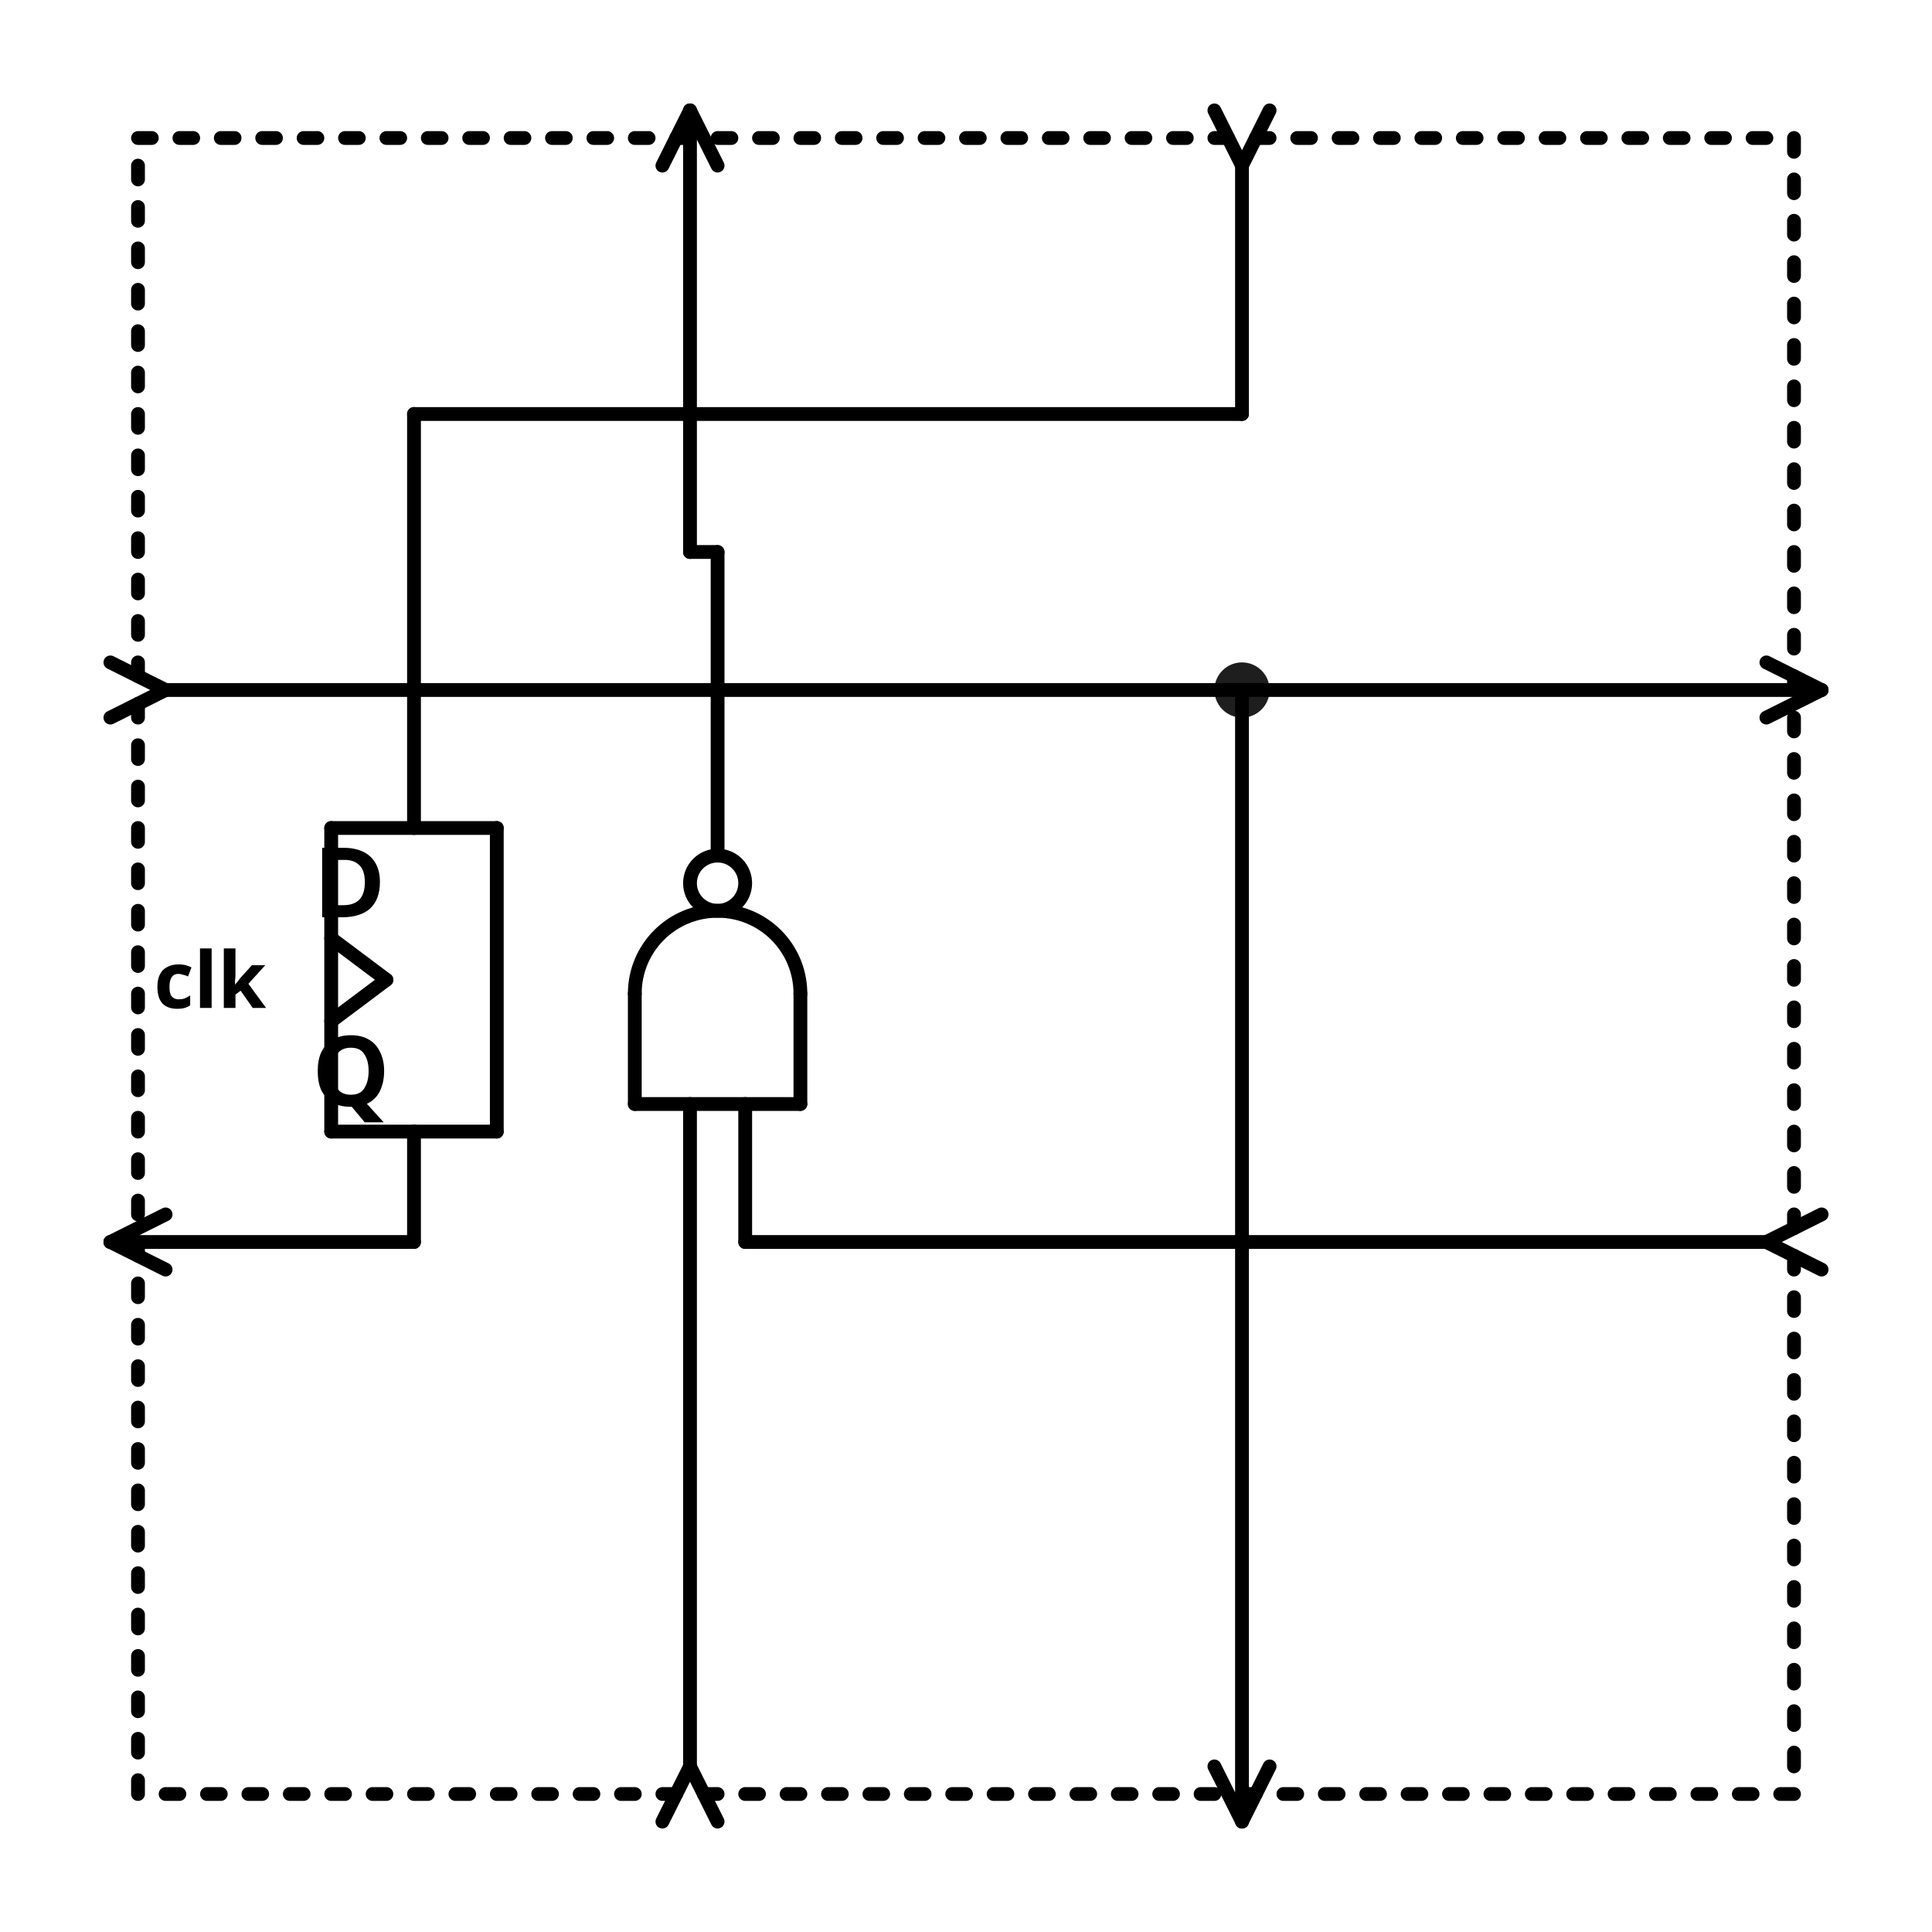
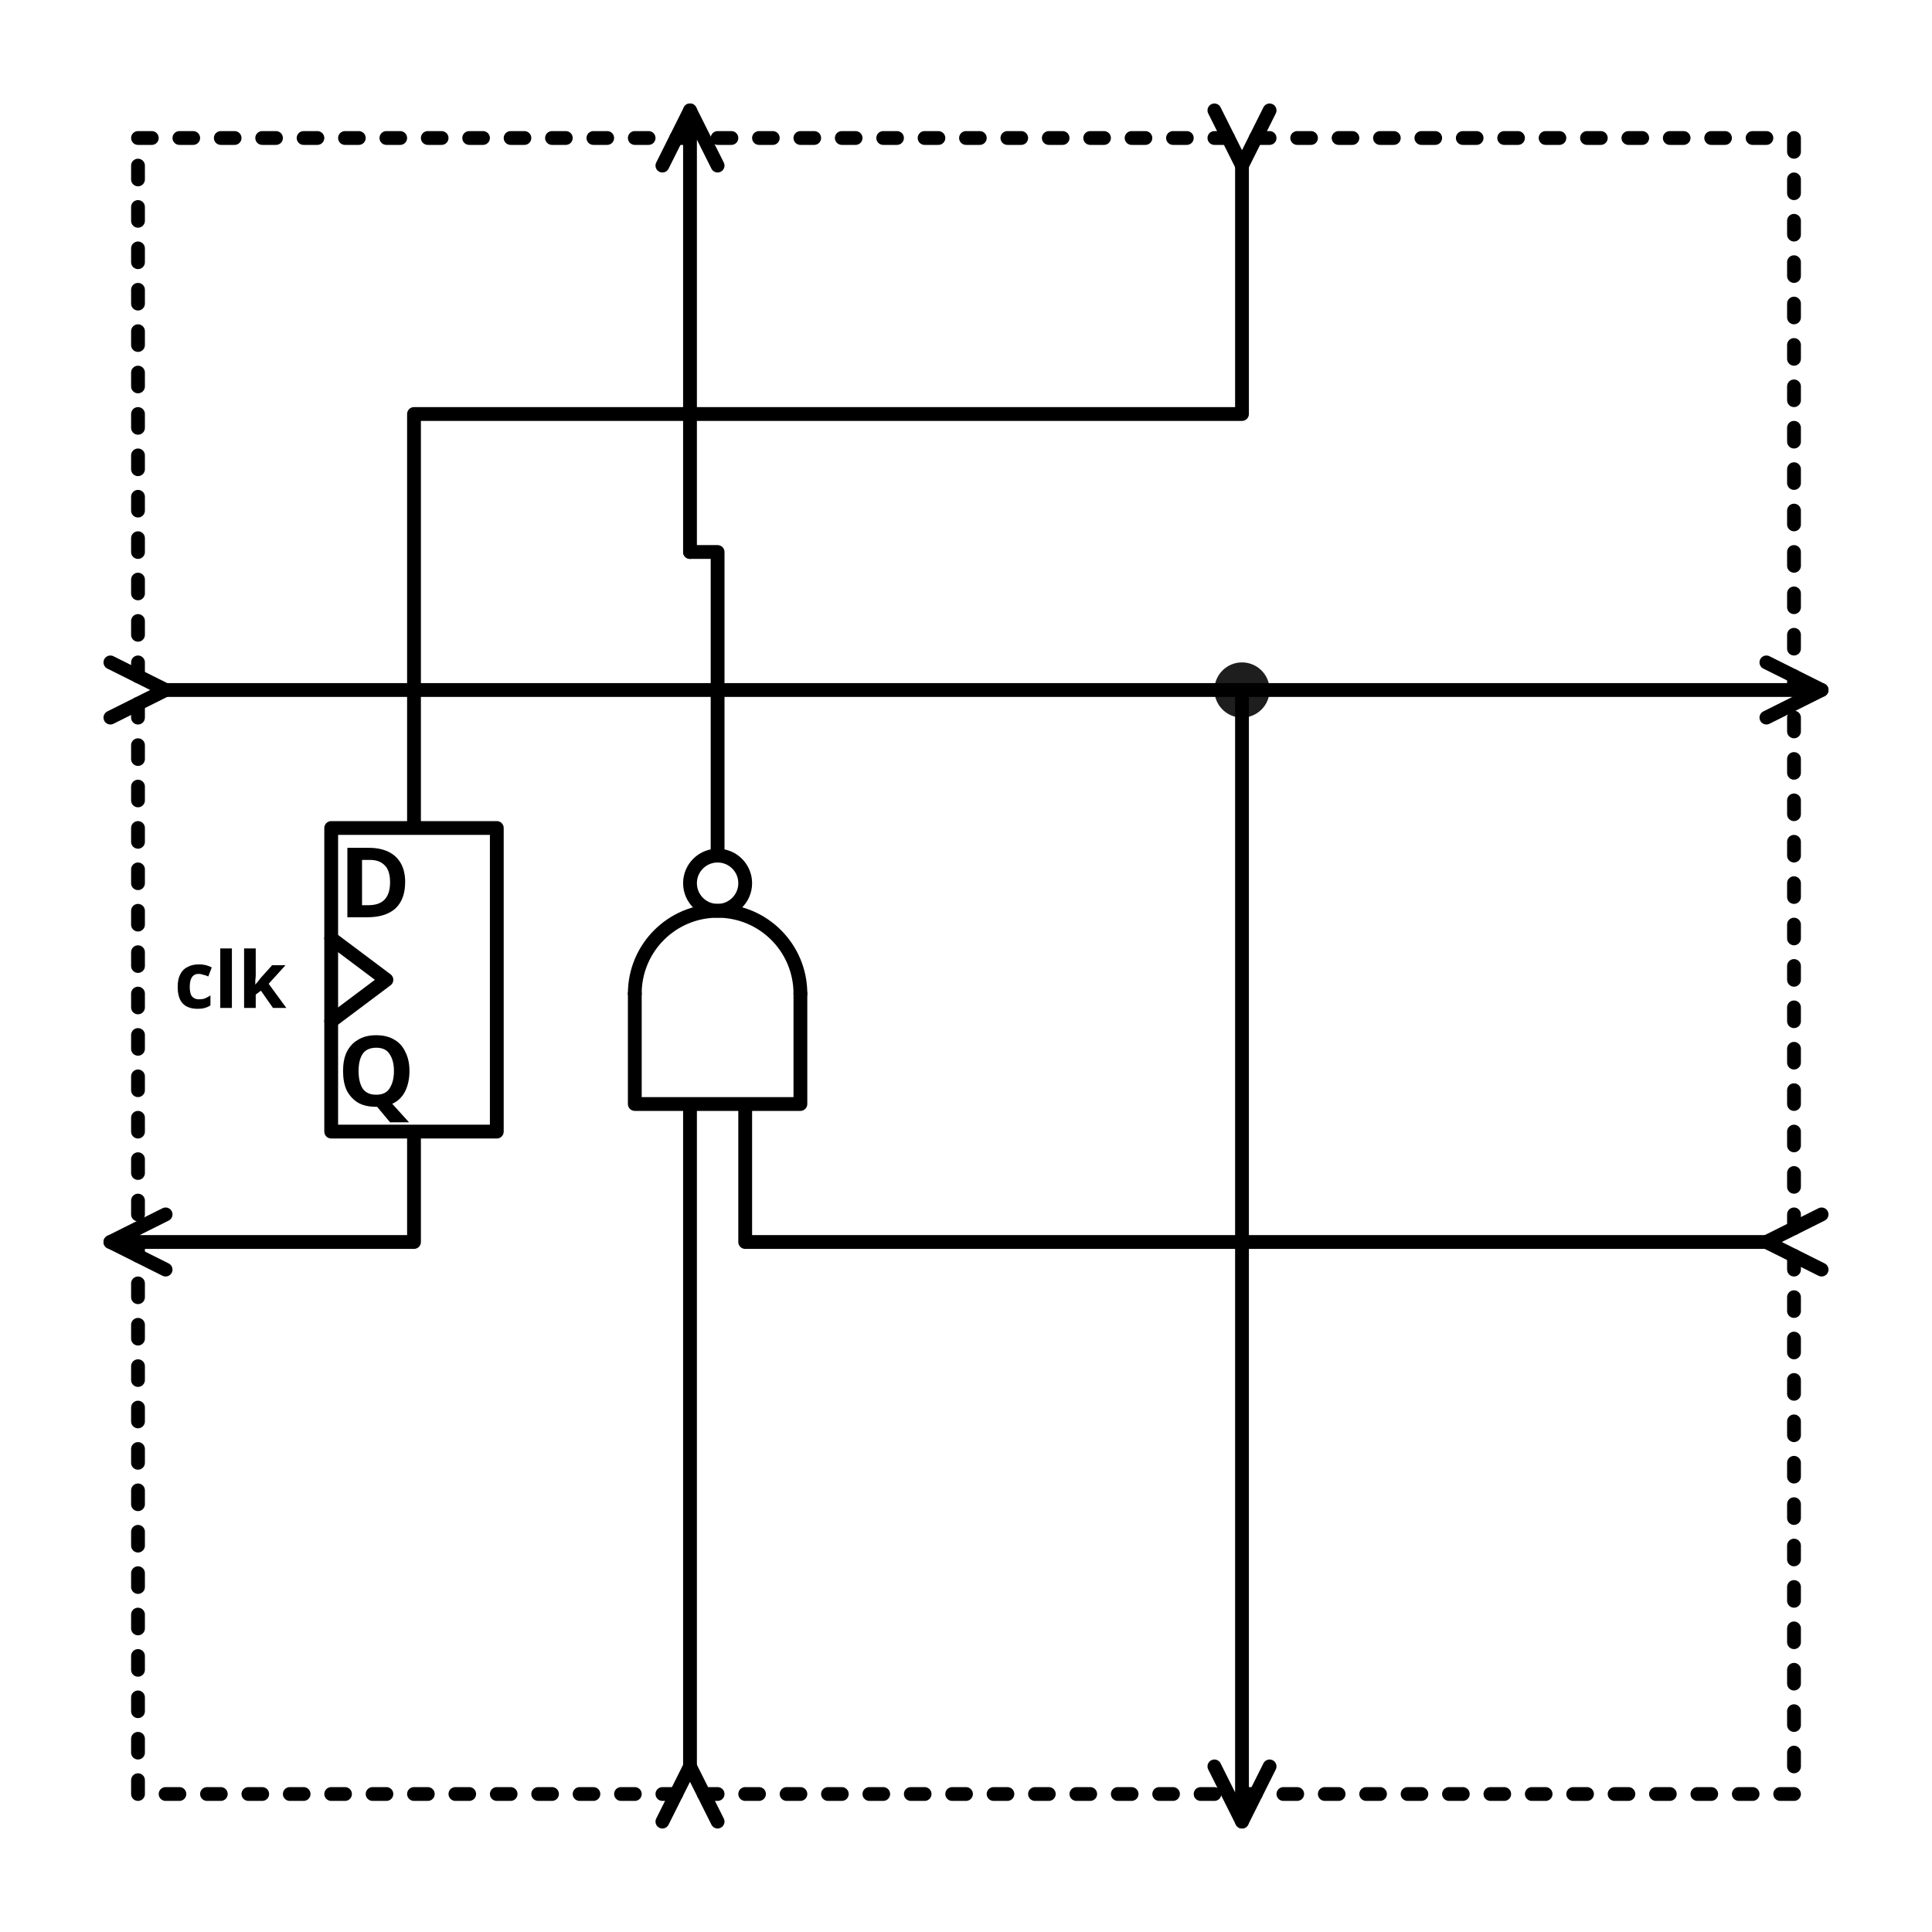
- <svg xmlns="http://www.w3.org/2000/svg" width="70mm" height="70mm" viewBox="0 0 70 70" version="1.1" id="svg5">
-   <defs id="defs2">
-     <marker style="overflow:visible" id="marker4572" refX="0" refY="0" orient="auto">
-       <path transform="scale(0.8)" style="fill:context-stroke;fill-rule:evenodd;stroke:context-stroke;stroke-width:1pt" d="M 5.77,0 -2.88,5 V -5 Z" id="path4570" />
-     </marker>
-     <marker style="overflow:visible" id="EmptyTriangleOutL" refX="0" refY="0" orient="auto">
-       <path transform="matrix(0.8,0,0,0.8,-4.8,0)" style="fill:context-fill;fill-rule:evenodd;stroke:context-stroke;stroke-width:1pt" d="M 5.77,0 -2.88,5 V -5 Z" id="path1290" />
-     </marker>
-     <marker style="overflow:visible" id="marker4507" refX="0" refY="0" orient="auto">
-       <path transform="scale(0.8)" style="fill:context-stroke;fill-rule:evenodd;stroke:context-stroke;stroke-width:1pt" d="M 5.77,0 -2.88,5 V -5 Z" id="path4505" />
-     </marker>
-     <marker style="overflow:visible" id="marker2183" refX="0" refY="0" orient="auto">
-       <path transform="scale(0.8)" style="fill:context-stroke;fill-rule:evenodd;stroke:context-stroke;stroke-width:1pt" d="M 5.77,0 -2.88,5 V -5 Z" id="path2181" />
-     </marker>
-     <marker style="overflow:visible" id="marker2173" refX="0" refY="0" orient="auto">
-       <path transform="scale(0.8)" style="fill:context-stroke;fill-rule:evenodd;stroke:context-stroke;stroke-width:1pt" d="M 5.77,0 -2.88,5 V -5 Z" id="path2171" />
-     </marker>
-     <marker style="overflow:visible" id="marker2144" refX="0" refY="0" orient="auto">
-       <path transform="scale(0.8)" style="fill:context-stroke;fill-rule:evenodd;stroke:context-stroke;stroke-width:1pt" d="M 5.77,0 -2.88,5 V -5 Z" id="path2142" />
-     </marker>
-     <marker style="overflow:visible" id="TriangleOutM" refX="0" refY="0" orient="auto">
-       <path transform="scale(0.4)" style="fill:context-stroke;fill-rule:evenodd;stroke:context-stroke;stroke-width:1pt" d="M 5.77,0 -2.88,5 V -5 Z" id="path1275" />
-     </marker>
-     <marker style="overflow:visible" id="marker2126" refX="0" refY="0" orient="auto">
-       <path transform="scale(-0.6)" d="M 8.719,4.034 -2.207,0.016 8.719,-4.002 c -1.745,2.372 -1.735,5.617 -6e-7,8.035 z" style="fill:context-stroke;fill-rule:evenodd;stroke:context-stroke;stroke-width:0.625;stroke-linejoin:round" id="path2124" />
-     </marker>
-     <marker style="overflow:visible" id="TriangleOutL" refX="0" refY="0" orient="auto">
-       <path transform="scale(0.8)" style="fill:context-stroke;fill-rule:evenodd;stroke:context-stroke;stroke-width:1pt" d="M 5.77,0 -2.88,5 V -5 Z" id="path1272" />
-     </marker>
-     <marker style="overflow:visible" id="Arrow2Send" refX="0" refY="0" orient="auto">
-       <path transform="matrix(-0.3,0,0,-0.3,0.69,0)" d="M 8.719,4.034 -2.207,0.016 8.719,-4.002 c -1.745,2.372 -1.735,5.617 -6e-7,8.035 z" style="fill:context-stroke;fill-rule:evenodd;stroke:context-stroke;stroke-width:0.625;stroke-linejoin:round" id="path1163" />
-     </marker>
-     <marker style="overflow:visible" id="Arrow2Mend" refX="0" refY="0" orient="auto">
-       <path transform="scale(-0.6)" d="M 8.719,4.034 -2.207,0.016 8.719,-4.002 c -1.745,2.372 -1.735,5.617 -6e-7,8.035 z" style="fill:context-stroke;fill-rule:evenodd;stroke:context-stroke;stroke-width:0.625;stroke-linejoin:round" id="path1157" />
-     </marker>
-     <marker style="overflow:visible" id="marker2092" refX="0" refY="0" orient="auto">
-       <path transform="matrix(-0.8,0,0,-0.8,-10,0)" style="fill:context-stroke;fill-rule:evenodd;stroke:context-stroke;stroke-width:1pt" d="M 0,0 5,-5 -12.5,0 5,5 Z" id="path2090" />
-     </marker>
-     <marker style="overflow:visible" id="marker2082" refX="0" refY="0" orient="auto">
-       <path transform="matrix(-0.4,0,0,-0.4,-4,0)" style="fill:context-stroke;fill-rule:evenodd;stroke:context-stroke;stroke-width:1pt" d="M 0,0 5,-5 -12.5,0 5,5 Z" id="path2080" />
-     </marker>
-     <marker style="overflow:visible" id="Arrow1Mend" refX="0" refY="0" orient="auto">
-       <path transform="matrix(-0.4,0,0,-0.4,-4,0)" style="fill:context-stroke;fill-rule:evenodd;stroke:context-stroke;stroke-width:1pt" d="M 0,0 5,-5 -12.5,0 5,5 Z" id="path1139" />
-     </marker>
-     <marker style="overflow:visible" id="Arrow2Lend" refX="0" refY="0" orient="auto">
-       <path transform="matrix(-1.1,0,0,-1.1,-1.1,0)" d="M 8.719,4.034 -2.207,0.016 8.719,-4.002 c -1.745,2.372 -1.735,5.617 -6e-7,8.035 z" style="fill:context-stroke;fill-rule:evenodd;stroke:context-stroke;stroke-width:0.625;stroke-linejoin:round" id="path1151" />
-     </marker>
-     <marker style="overflow:visible" id="Arrow1Lend" refX="0" refY="0" orient="auto">
-       <path transform="matrix(-0.8,0,0,-0.8,-10,0)" style="fill:context-stroke;fill-rule:evenodd;stroke:context-stroke;stroke-width:1pt" d="M 0,0 5,-5 -12.5,0 5,5 Z" id="path1133" />
-     </marker>
-   </defs>
-   <g id="layer1">
-     <rect style="fill:none;fill-opacity:0.88;stroke:#000000;stroke-width:0.5;stroke-linecap:round;stroke-linejoin:round;stroke-miterlimit:4;stroke-dasharray:0.5, 1;stroke-dashoffset:0" id="rect846" width="60" height="60" x="5" y="5" />
-     <path style="fill:none;stroke:#000000;stroke-width:0.5;stroke-linecap:round;stroke-linejoin:round;stroke-miterlimit:4;stroke-dasharray:none;stroke-opacity:1" d="M 6,25 H 66" id="path1033" />
-     <path style="fill:none;stroke:#000000;stroke-width:0.5;stroke-linecap:round;stroke-linejoin:round;stroke-miterlimit:4;stroke-dasharray:none;stroke-opacity:1" d="M 45,25 V 66" id="path1486" />
-     <circle style="fill:#000000;fill-opacity:0.88;stroke:none;stroke-width:0.5;stroke-linecap:round;stroke-linejoin:round;stroke-miterlimit:4;stroke-dasharray:none" id="path1685" cx="45" cy="25" r="1" />
-     <path style="fill:none;stroke:#000000;stroke-width:0.5;stroke-linecap:round;stroke-linejoin:round;stroke-miterlimit:4;stroke-dasharray:none;stroke-opacity:1" d="M 64,45 H 27" id="path2417" />
-     <path style="fill:none;stroke:#000000;stroke-width:0.5;stroke-linecap:round;stroke-linejoin:round;stroke-miterlimit:4;stroke-dasharray:none;stroke-opacity:1" d="M 25,64 V 40" id="path2705" />
-     <path style="fill:none;stroke:#000000;stroke-width:0.5;stroke-linecap:round;stroke-linejoin:round;stroke-miterlimit:4;stroke-dasharray:none;stroke-opacity:1" d="M 25,20 H 26" id="path2844" />
-     <path style="fill:none;stroke:#000000;stroke-width:0.5;stroke-linecap:round;stroke-linejoin:round;stroke-miterlimit:4;stroke-dasharray:none;stroke-opacity:1" d="M 26,31 26,20" id="path2945" />
-     <path style="fill:none;stroke:#000000;stroke-width:0.5;stroke-linecap:round;stroke-linejoin:round;stroke-miterlimit:4;stroke-dasharray:none;stroke-opacity:1" d="M 27,45 V 40" id="path3217" />
-     <path style="fill:none;stroke:#000000;stroke-width:0.5;stroke-linecap:round;stroke-linejoin:round;stroke-miterlimit:4;stroke-dasharray:none;stroke-opacity:1" d="m 29,40 h -6" id="path3497" />
-     <path style="fill:none;stroke:#000000;stroke-width:0.5;stroke-linecap:round;stroke-linejoin:round;stroke-miterlimit:4;stroke-dasharray:none;stroke-opacity:1" d="M 23,36 23,40" id="path3674" />
-     <path style="fill:none;stroke:#000000;stroke-width:0.5;stroke-linecap:round;stroke-linejoin:round;stroke-miterlimit:4;stroke-dasharray:none;stroke-opacity:1" d="M 29,36 V 40" id="path3775" />
-     <path style="fill:none;fill-opacity:0.88;stroke:#000000;stroke-width:0.5;stroke-linecap:round;stroke-linejoin:round;stroke-miterlimit:4;stroke-dasharray:none;stroke-dashoffset:0" id="path3841" d="m 23,36 a 3,3 0 0 1 3,-3 A 3,3 0 0 1 29,36" />
-     <ellipse style="fill:none;fill-opacity:0.88;stroke:#000000;stroke-width:0.5;stroke-linecap:round;stroke-linejoin:round;stroke-miterlimit:4;stroke-dasharray:none;stroke-dashoffset:0" id="path4148" cx="26" cy="32" rx="1" ry="1" />
-     <path style="fill:none;stroke:#000000;stroke-width:0.5;stroke-linecap:round;stroke-linejoin:round;stroke-miterlimit:4;stroke-dasharray:none;stroke-opacity:1" d="M 25,20 V 4" id="path4252" />
-     <path style="fill:none;stroke:#000000;stroke-width:0.5;stroke-linecap:round;stroke-linejoin:round;stroke-miterlimit:4;stroke-dasharray:none;stroke-opacity:1" d="m 45,6 v 9" id="path5545" />
-     <path style="fill:none;stroke:#000000;stroke-width:0.5;stroke-linecap:round;stroke-linejoin:round;stroke-miterlimit:4;stroke-dasharray:none;stroke-opacity:1" d="m 45,15 h -30" id="path5798" />
-     <path style="fill:none;stroke:#000000;stroke-width:0.5;stroke-linecap:round;stroke-linejoin:round;stroke-miterlimit:4;stroke-dasharray:none;stroke-opacity:1" d="m 15,30 v -15" id="path6047" />
-     <path style="fill:none;stroke:#000000;stroke-width:0.5;stroke-linecap:round;stroke-linejoin:round;stroke-miterlimit:4;stroke-dasharray:none;stroke-opacity:1" d="m 15,45 v -4" id="path6049" />
-     <path style="fill:none;stroke:#000000;stroke-width:0.5;stroke-linecap:round;stroke-linejoin:round;stroke-miterlimit:4;stroke-dasharray:none;stroke-opacity:1" d="M 15,45 H 4" id="path6241" />
-     <path style="fill:none;stroke:#000000;stroke-width:0.5;stroke-linecap:round;stroke-linejoin:round;stroke-miterlimit:4;stroke-dasharray:none;stroke-opacity:1" d="m 18,41 h -6" id="path7656" />
-     <path style="fill:none;stroke:#000000;stroke-width:0.5;stroke-linecap:round;stroke-linejoin:round;stroke-miterlimit:4;stroke-dasharray:none;stroke-opacity:1" d="m 12,30 v 11" id="path7658" />
-     <path style="fill:none;stroke:#000000;stroke-width:0.5;stroke-linecap:round;stroke-linejoin:round;stroke-miterlimit:4;stroke-dasharray:none;stroke-opacity:1" d="m 18,30 v 11" id="path7660" />
-     <path style="fill:none;stroke:#000000;stroke-width:0.5;stroke-linecap:round;stroke-linejoin:round;stroke-miterlimit:4;stroke-dasharray:none;stroke-opacity:1" d="m 18,30 h -6" id="path7985" />
-     <text xml:space="preserve" style="font-style:normal;font-weight:normal;font-size:3.528px;line-height:1.25;font-family:sans-serif;text-align:center;letter-spacing:0px;word-spacing:0px;text-anchor:middle;fill:#000000;fill-opacity:1;stroke:none;stroke-width:0.265" x="14.956" y="33.232" id="text9267">
-       <tspan id="tspan9265" style="font-style:normal;font-variant:normal;font-weight:bold;font-stretch:normal;font-size:3.528px;font-family:sans-serif;-inkscape-font-specification:'sans-serif Bold';text-align:center;text-anchor:middle;stroke-width:0.265" x="14.956" y="33.232">D</tspan>
-     </text>
-     <text xml:space="preserve" style="font-style:normal;font-weight:normal;font-size:3.528px;line-height:1.25;font-family:sans-serif;text-align:center;letter-spacing:0px;word-spacing:0px;text-anchor:middle;fill:#000000;fill-opacity:1;stroke:none;stroke-width:0.265" x="15.005" y="40.069" id="text12365">
-       <tspan id="tspan12363" style="font-style:normal;font-variant:normal;font-weight:bold;font-stretch:normal;font-size:3.528px;font-family:sans-serif;-inkscape-font-specification:'sans-serif Bold';text-align:center;text-anchor:middle;stroke-width:0.265" x="15.005" y="40.069">Q</tspan>
-     </text>
-     <path style="fill:none;stroke:#000000;stroke-width:0.5;stroke-linecap:round;stroke-linejoin:round;stroke-miterlimit:4;stroke-dasharray:none;stroke-opacity:1" d="m 12,34 2,1.5" id="path14776" />
-     <path style="fill:none;stroke:#000000;stroke-width:0.5;stroke-linecap:round;stroke-linejoin:round;stroke-miterlimit:4;stroke-dasharray:none;stroke-opacity:1" d="m 12,37 2,-1.5" id="path14873" />
-     <text xml:space="preserve" style="font-style:normal;font-weight:normal;font-size:2.822px;line-height:1.25;font-family:sans-serif;text-align:center;letter-spacing:0px;word-spacing:0px;text-anchor:middle;fill:#000000;fill-opacity:1;stroke:none;stroke-width:0.265" x="9.442" y="36.519" id="text15322">
-       <tspan id="tspan15320" style="font-style:normal;font-variant:normal;font-weight:bold;font-stretch:normal;font-size:2.822px;font-family:sans-serif;-inkscape-font-specification:'sans-serif Bold';text-align:center;text-anchor:middle;stroke-width:0.265" x="9.442" y="36.519">clk</tspan>
-     </text>
-     <path style="fill:none;stroke:#000000;stroke-width:0.5;stroke-linecap:round;stroke-linejoin:round;stroke-miterlimit:4;stroke-dasharray:none;stroke-opacity:1" d="M 24,6 25,4" id="path1068" />
-     <path style="fill:none;stroke:#000000;stroke-width:0.5;stroke-linecap:round;stroke-linejoin:round;stroke-miterlimit:4;stroke-dasharray:none;stroke-opacity:1" d="M 26,6 25,4" id="path1355" />
-     <path style="fill:none;stroke:#000000;stroke-width:0.5;stroke-linecap:round;stroke-linejoin:round;stroke-miterlimit:4;stroke-dasharray:none;stroke-opacity:1" d="M 45,6 46,4" id="path1614" />
-     <path style="fill:none;stroke:#000000;stroke-width:0.5;stroke-linecap:round;stroke-linejoin:round;stroke-miterlimit:4;stroke-dasharray:none;stroke-opacity:1" d="M 45,6 44,4" id="path1616" />
-     <path style="fill:none;stroke:#000000;stroke-width:0.5;stroke-linecap:round;stroke-linejoin:round;stroke-miterlimit:4;stroke-dasharray:none;stroke-opacity:1" d="M 24,66 25,64" id="path1618" />
-     <path style="fill:none;stroke:#000000;stroke-width:0.5;stroke-linecap:round;stroke-linejoin:round;stroke-miterlimit:4;stroke-dasharray:none;stroke-opacity:1" d="M 26,66 25,64" id="path1620" />
-     <path style="fill:none;stroke:#000000;stroke-width:0.5;stroke-linecap:round;stroke-linejoin:round;stroke-miterlimit:4;stroke-dasharray:none;stroke-opacity:1" d="M 45,66 46,64" id="path1622" />
-     <path style="fill:none;stroke:#000000;stroke-width:0.5;stroke-linecap:round;stroke-linejoin:round;stroke-miterlimit:4;stroke-dasharray:none;stroke-opacity:1" d="M 45,66 44,64" id="path1624" />
-     <path style="fill:none;stroke:#000000;stroke-width:0.5;stroke-linecap:round;stroke-linejoin:round;stroke-miterlimit:4;stroke-dasharray:none;stroke-opacity:1" d="M 4,26 6,25" id="path2055" />
-     <path style="fill:none;stroke:#000000;stroke-width:0.5;stroke-linecap:round;stroke-linejoin:round;stroke-miterlimit:4;stroke-dasharray:none;stroke-opacity:1" d="m 4,24 2,1" id="path2190" />
-     <path style="fill:none;stroke:#000000;stroke-width:0.5;stroke-linecap:round;stroke-linejoin:round;stroke-miterlimit:4;stroke-dasharray:none;stroke-opacity:1" d="M 4,45 6,44" id="path2447" />
-     <path style="fill:none;stroke:#000000;stroke-width:0.5;stroke-linecap:round;stroke-linejoin:round;stroke-miterlimit:4;stroke-dasharray:none;stroke-opacity:1" d="M 4,45 6,46" id="path2449" />
-     <path style="fill:none;stroke:#000000;stroke-width:0.5;stroke-linecap:round;stroke-linejoin:round;stroke-miterlimit:4;stroke-dasharray:none;stroke-opacity:1" d="M 64,26 66,25" id="path2664" />
-     <path style="fill:none;stroke:#000000;stroke-width:0.5;stroke-linecap:round;stroke-linejoin:round;stroke-miterlimit:4;stroke-dasharray:none;stroke-opacity:1" d="m 64,24 2,1" id="path2666" />
-     <path style="fill:none;stroke:#000000;stroke-width:0.5;stroke-linecap:round;stroke-linejoin:round;stroke-miterlimit:4;stroke-dasharray:none;stroke-opacity:1" d="M 64,45 66,44" id="path2668" />
-     <path style="fill:none;stroke:#000000;stroke-width:0.5;stroke-linecap:round;stroke-linejoin:round;stroke-miterlimit:4;stroke-dasharray:none;stroke-opacity:1" d="M 64,45 66,46" id="path2670" />
-   </g>
+ <svg xmlns="http://www.w3.org/2000/svg" width="70mm" height="70mm" viewBox="0 0 70 70">
+   <path d="M5 5h60v60H5z" style="fill:none;fill-opacity:.88;stroke:#000;stroke-width:.5;stroke-linecap:round;stroke-linejoin:round;stroke-miterlimit:4;stroke-dasharray:.5,1;stroke-dashoffset:0" />
+   <path d="M6 25h60M45 25v41" style="fill:none;stroke:#000;stroke-width:.5;stroke-linecap:round;stroke-linejoin:round;stroke-miterlimit:4;stroke-dasharray:none;stroke-opacity:1" />
+   <circle cx="45" cy="25" r="1" style="fill:#000;fill-opacity:.88;stroke:none;stroke-width:.5;stroke-linecap:round;stroke-linejoin:round;stroke-miterlimit:4;stroke-dasharray:none" />
+   <path d="M64 45H27M25 64V40M25 20h1M26 31V20M27 45v-5M29 40h-6M23 36v4M29 36v4" style="fill:none;stroke:#000;stroke-width:.5;stroke-linecap:round;stroke-linejoin:round;stroke-miterlimit:4;stroke-dasharray:none;stroke-opacity:1" />
+   <path d="M23 36a3 3 0 0 1 3-3 3 3 0 0 1 3 3" style="fill:none;fill-opacity:.88;stroke:#000;stroke-width:.5;stroke-linecap:round;stroke-linejoin:round;stroke-miterlimit:4;stroke-dasharray:none;stroke-dashoffset:0" />
+   <circle cx="26" cy="32" r="1" style="fill:none;fill-opacity:.88;stroke:#000;stroke-width:.5;stroke-linecap:round;stroke-linejoin:round;stroke-miterlimit:4;stroke-dasharray:none;stroke-dashoffset:0" />
+   <path d="M25 20V4M45 6v9M45 15H15M15 30V15M15 45v-4M15 45H4M18 41h-6M12 30v11M18 30v11M18 30h-6" style="fill:none;stroke:#000;stroke-width:.5;stroke-linecap:round;stroke-linejoin:round;stroke-miterlimit:4;stroke-dasharray:none;stroke-opacity:1" />
+   <text xml:space="preserve" x="14.956" y="33.232" style="font-style:normal;font-weight:400;font-size:3.528px;line-height:1.25;font-family:sans-serif;text-align:center;letter-spacing:0;word-spacing:0;text-anchor:middle;fill:#000;fill-opacity:1;stroke:none;stroke-width:.265">
+     <tspan x="14.956" y="33.232" style="font-style:normal;font-variant:normal;font-weight:700;font-stretch:normal;font-size:3.528px;font-family:sans-serif;-inkscape-font-specification:&quot;sans-serif Bold&quot;;text-align:center;text-anchor:middle;stroke-width:.265">D</tspan>
+   </text>
+   <text xml:space="preserve" x="15.005" y="40.069" style="font-style:normal;font-weight:400;font-size:3.528px;line-height:1.25;font-family:sans-serif;text-align:center;letter-spacing:0;word-spacing:0;text-anchor:middle;fill:#000;fill-opacity:1;stroke:none;stroke-width:.265">
+     <tspan x="15.005" y="40.069" style="font-style:normal;font-variant:normal;font-weight:700;font-stretch:normal;font-size:3.528px;font-family:sans-serif;-inkscape-font-specification:&quot;sans-serif Bold&quot;;text-align:center;text-anchor:middle;stroke-width:.265">Q</tspan>
+   </text>
+   <path d="m12 34 2 1.5M12 37l2-1.5" style="fill:none;stroke:#000;stroke-width:.5;stroke-linecap:round;stroke-linejoin:round;stroke-miterlimit:4;stroke-dasharray:none;stroke-opacity:1" />
+   <text xml:space="preserve" x="9.442" y="36.519" style="font-style:normal;font-weight:400;font-size:2.822px;line-height:1.25;font-family:sans-serif;text-align:center;letter-spacing:0;word-spacing:0;text-anchor:middle;fill:#000;fill-opacity:1;stroke:none;stroke-width:.265">
+     <tspan x="9.442" y="36.519" style="font-style:normal;font-variant:normal;font-weight:700;font-stretch:normal;font-size:2.822px;font-family:sans-serif;-inkscape-font-specification:&quot;sans-serif Bold&quot;;text-align:center;text-anchor:middle;stroke-width:.265">clk</tspan>
+   </text>
+   <path d="m24 6 1-2M26 6l-1-2M45 6l1-2M45 6l-1-2M24 66l1-2M26 66l-1-2M45 66l1-2M45 66l-1-2M4 26l2-1M4 24l2 1M4 45l2-1M4 45l2 1M64 26l2-1M64 24l2 1M64 45l2-1M64 45l2 1" style="fill:none;stroke:#000;stroke-width:.5;stroke-linecap:round;stroke-linejoin:round;stroke-miterlimit:4;stroke-dasharray:none;stroke-opacity:1" />
</svg>
